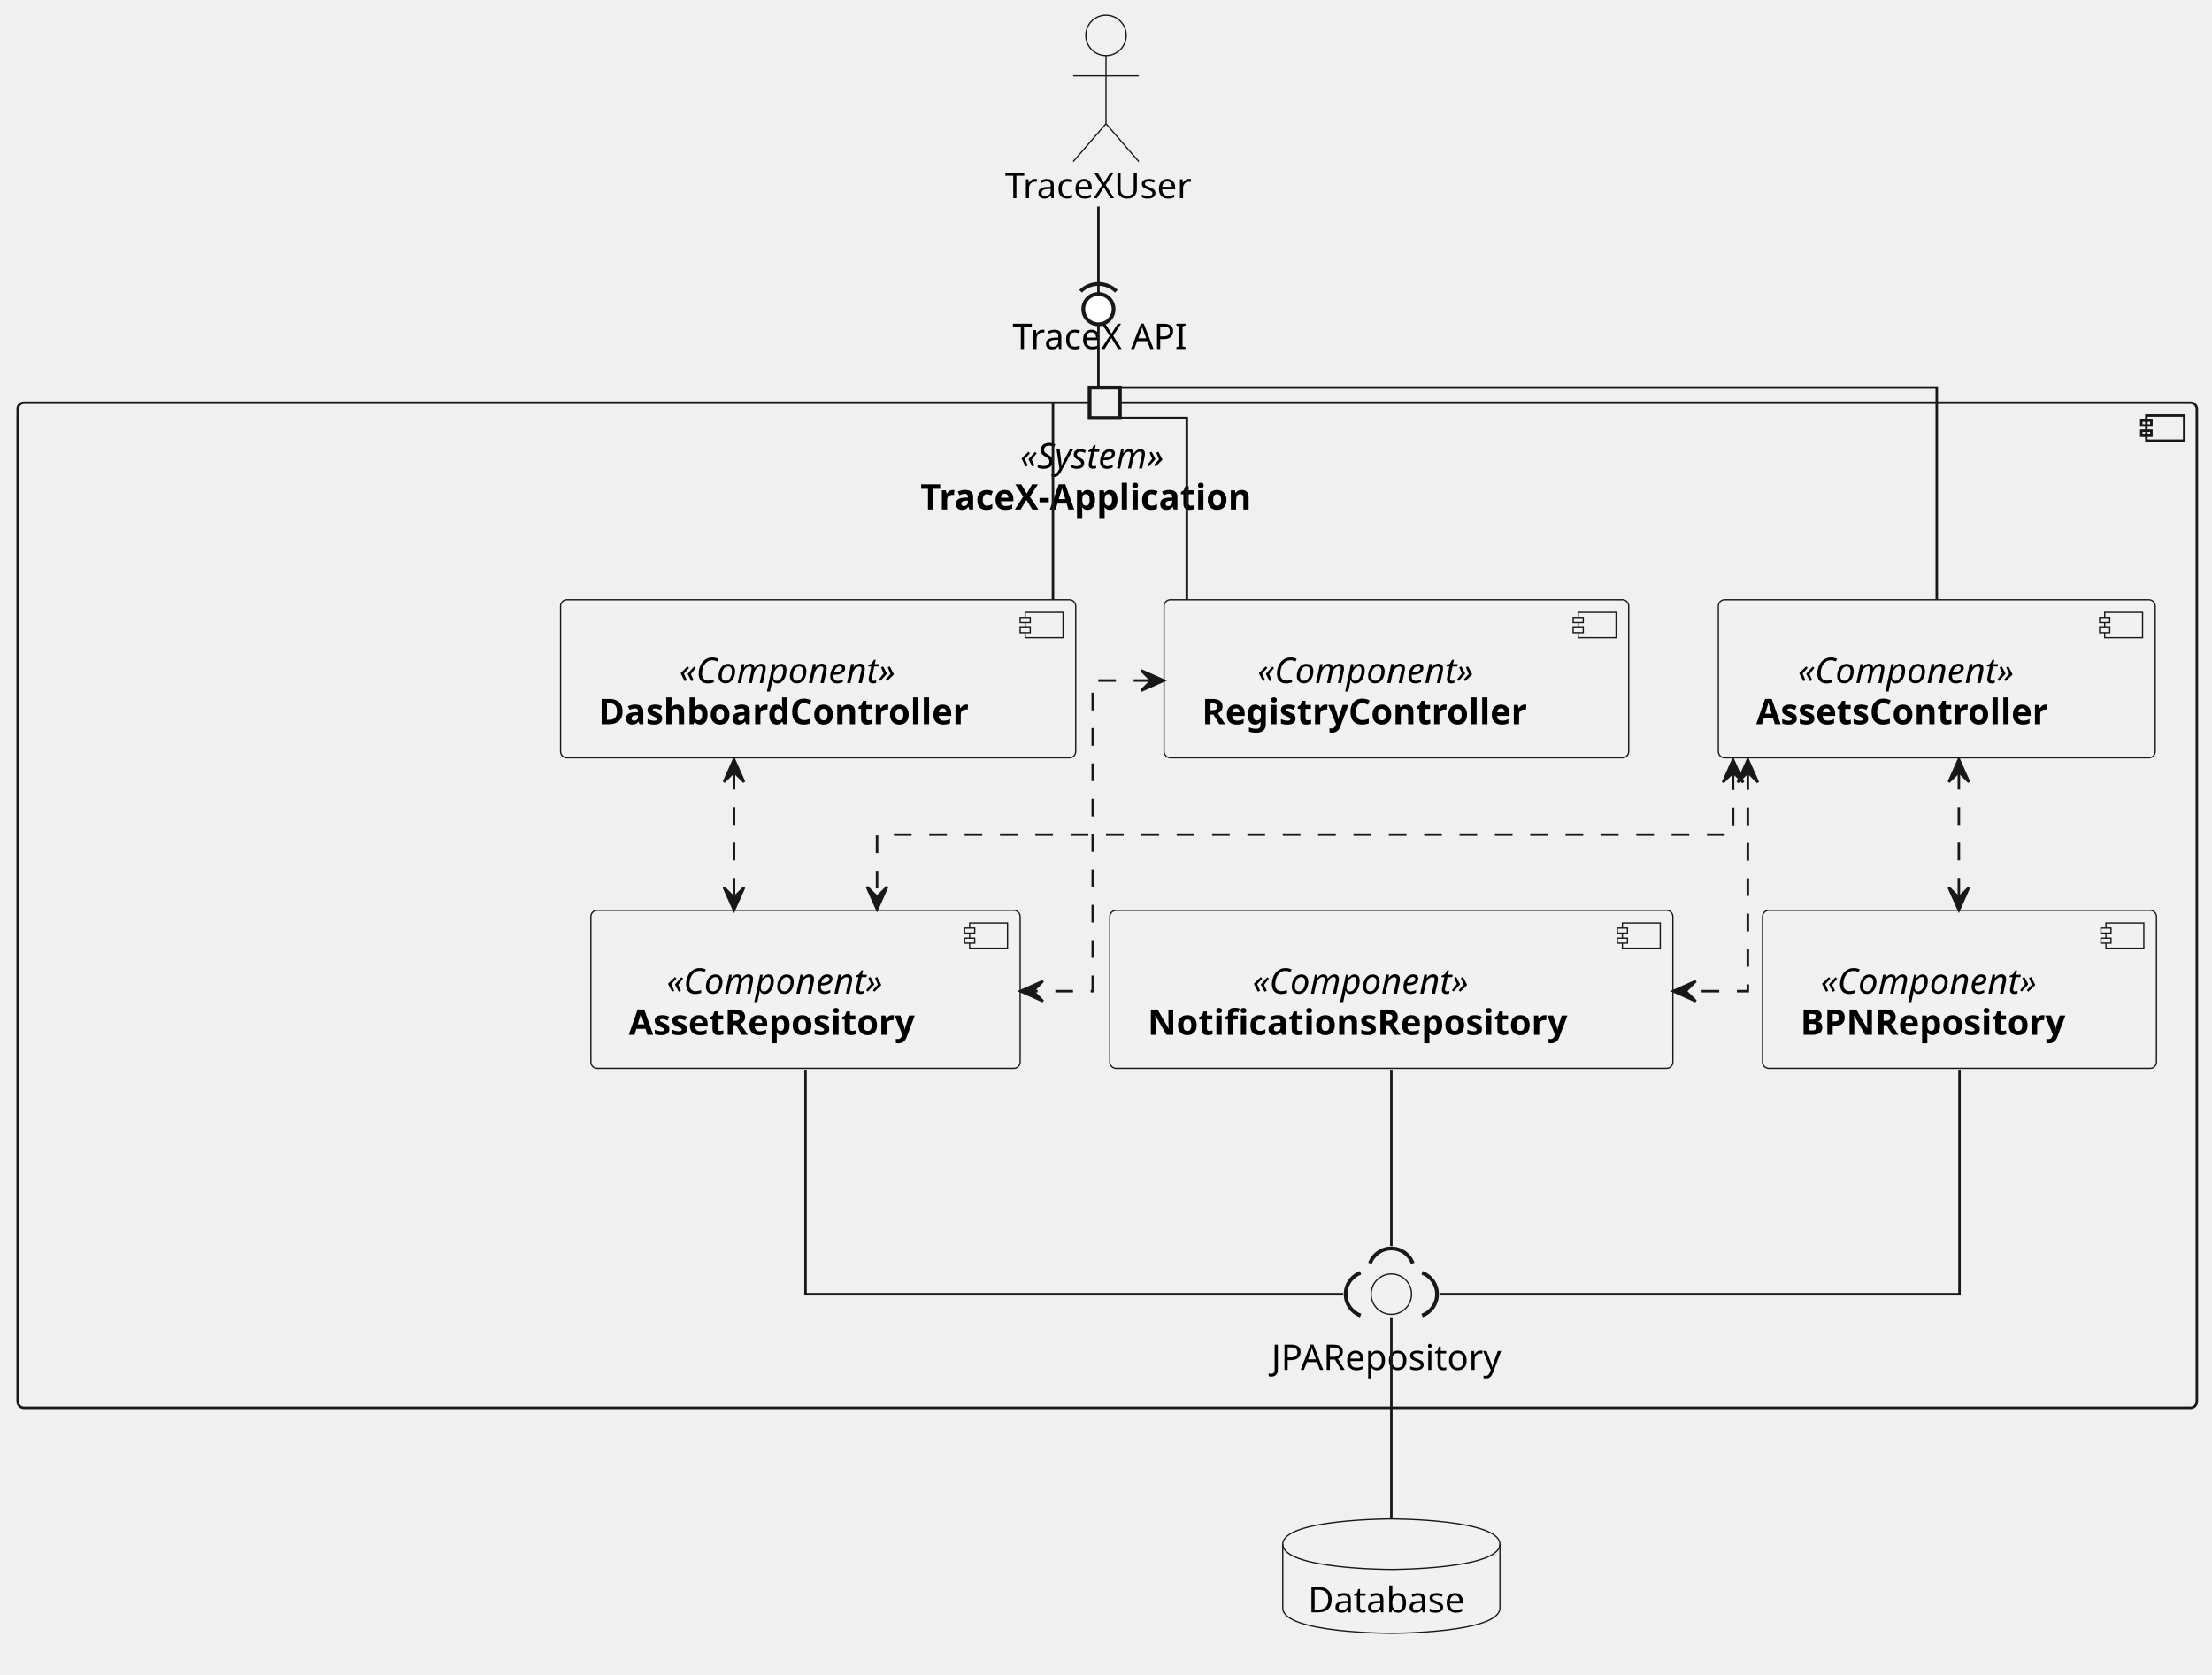
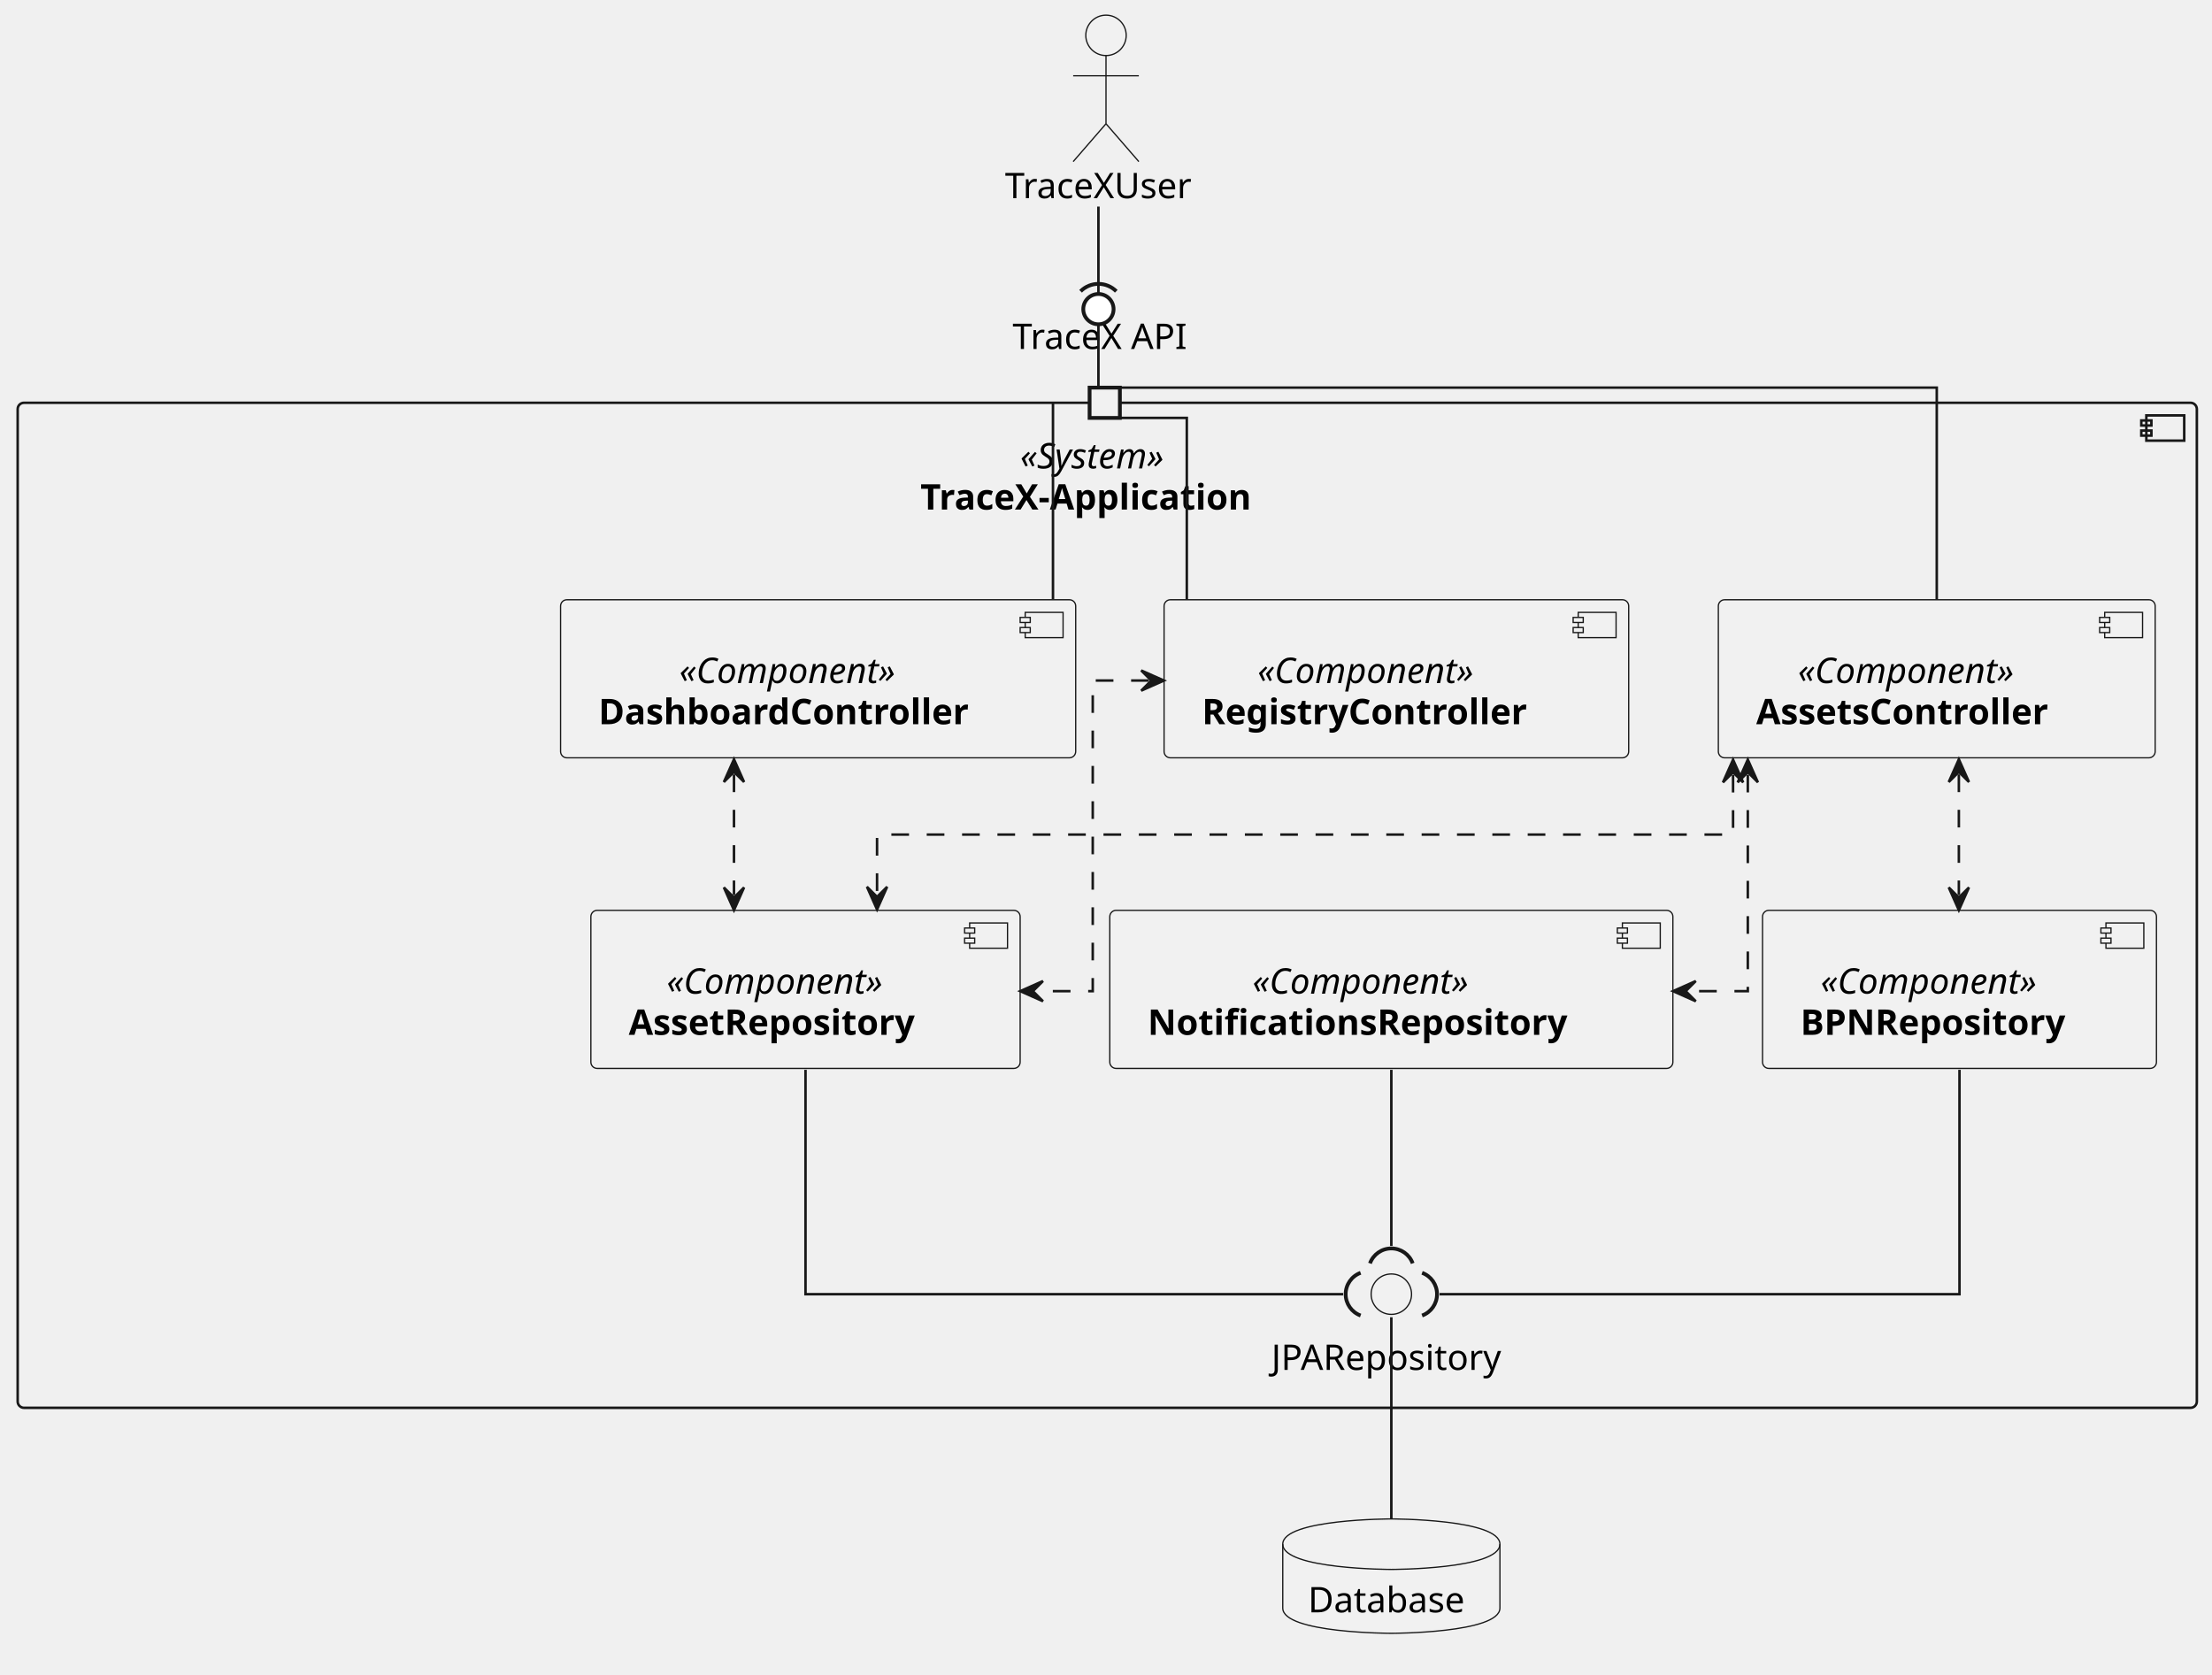
<svg xmlns="http://www.w3.org/2000/svg" contentStyleType="text/css" height="663px" preserveAspectRatio="none" style="width:876px;height:663px;background:#FFFFFF;" version="1.1" viewBox="0 0 876 663" width="876px" zoomAndPan="magnify">
  <defs />
  <g>
    <g id="cluster_TraceX">
      <rect fill="none" height="398" rx="2.5" ry="2.5" style="stroke:#181818;stroke-width:1.0;" width="863" x="7" y="159.5" />
      <rect fill="none" height="10" style="stroke:#181818;stroke-width:1.0;" width="15" x="850" y="164.5" />
      <rect fill="none" height="2" style="stroke:#181818;stroke-width:1.0;" width="4" x="848" y="166.5" />
      <rect fill="none" height="2" style="stroke:#181818;stroke-width:1.0;" width="4" x="848" y="170.5" />
      <text fill="#000000" font-family="Architects daughter" font-size="14" font-style="italic" lengthAdjust="spacing" textLength="69" x="404" y="185.495">«System»</text>
      <text fill="#000000" font-family="Architects daughter" font-size="14" font-weight="bold" lengthAdjust="spacing" textLength="148" x="364.5" y="201.792">TraceX-Application</text>
    </g>
    <g id="elem_AssetsController">
      <rect fill="#F1F1F1" height="62.594" rx="2.5" ry="2.5" style="stroke:#181818;stroke-width:0.5;" width="173" x="680.5" y="237.5" />
      <rect fill="#F1F1F1" height="10" style="stroke:#181818;stroke-width:0.5;" width="15" x="833.5" y="242.5" />
      <rect fill="#F1F1F1" height="2" style="stroke:#181818;stroke-width:0.5;" width="4" x="831.5" y="244.5" />
      <rect fill="#F1F1F1" height="2" style="stroke:#181818;stroke-width:0.5;" width="4" x="831.5" y="248.5" />
      <text fill="#000000" font-family="Architects daughter" font-size="14" font-style="italic" lengthAdjust="spacing" textLength="100" x="712" y="270.495">«Component»</text>
      <text fill="#000000" font-family="Architects daughter" font-size="14" font-weight="bold" lengthAdjust="spacing" textLength="133" x="695.5" y="286.792">AssetsController</text>
    </g>
    <g id="elem_DashboardController">
      <rect fill="#F1F1F1" height="62.594" rx="2.5" ry="2.5" style="stroke:#181818;stroke-width:0.5;" width="204" x="222" y="237.5" />
      <rect fill="#F1F1F1" height="10" style="stroke:#181818;stroke-width:0.5;" width="15" x="406" y="242.5" />
      <rect fill="#F1F1F1" height="2" style="stroke:#181818;stroke-width:0.5;" width="4" x="404" y="244.5" />
      <rect fill="#F1F1F1" height="2" style="stroke:#181818;stroke-width:0.5;" width="4" x="404" y="248.5" />
      <text fill="#000000" font-family="Architects daughter" font-size="14" font-style="italic" lengthAdjust="spacing" textLength="100" x="269" y="270.495">«Component»</text>
      <text fill="#000000" font-family="Architects daughter" font-size="14" font-weight="bold" lengthAdjust="spacing" textLength="164" x="237" y="286.792">DashboardController</text>
    </g>
    <g id="elem_RegistryController">
      <rect fill="#F1F1F1" height="62.594" rx="2.5" ry="2.5" style="stroke:#181818;stroke-width:0.5;" width="184" x="461" y="237.5" />
      <rect fill="#F1F1F1" height="10" style="stroke:#181818;stroke-width:0.5;" width="15" x="625" y="242.5" />
      <rect fill="#F1F1F1" height="2" style="stroke:#181818;stroke-width:0.5;" width="4" x="623" y="244.5" />
      <rect fill="#F1F1F1" height="2" style="stroke:#181818;stroke-width:0.5;" width="4" x="623" y="248.5" />
      <text fill="#000000" font-family="Architects daughter" font-size="14" font-style="italic" lengthAdjust="spacing" textLength="100" x="498" y="270.495">«Component»</text>
      <text fill="#000000" font-family="Architects daughter" font-size="14" font-weight="bold" lengthAdjust="spacing" textLength="144" x="476" y="286.792">RegistryController</text>
    </g>
    <g id="elem_AssetRepository">
      <rect fill="#F1F1F1" height="62.594" rx="2.5" ry="2.5" style="stroke:#181818;stroke-width:0.5;" width="170" x="234" y="360.5" />
      <rect fill="#F1F1F1" height="10" style="stroke:#181818;stroke-width:0.5;" width="15" x="384" y="365.5" />
      <rect fill="#F1F1F1" height="2" style="stroke:#181818;stroke-width:0.5;" width="4" x="382" y="367.5" />
      <rect fill="#F1F1F1" height="2" style="stroke:#181818;stroke-width:0.5;" width="4" x="382" y="371.5" />
      <text fill="#000000" font-family="Architects daughter" font-size="14" font-style="italic" lengthAdjust="spacing" textLength="100" x="264" y="393.495">«Component»</text>
      <text fill="#000000" font-family="Architects daughter" font-size="14" font-weight="bold" lengthAdjust="spacing" textLength="130" x="249" y="409.792">AssetRepository</text>
    </g>
    <g id="elem_NotificationsRepository">
      <rect fill="#F1F1F1" height="62.594" rx="2.5" ry="2.5" style="stroke:#181818;stroke-width:0.5;" width="223" x="439.5" y="360.5" />
      <rect fill="#F1F1F1" height="10" style="stroke:#181818;stroke-width:0.5;" width="15" x="642.5" y="365.5" />
      <rect fill="#F1F1F1" height="2" style="stroke:#181818;stroke-width:0.5;" width="4" x="640.5" y="367.5" />
      <rect fill="#F1F1F1" height="2" style="stroke:#181818;stroke-width:0.5;" width="4" x="640.5" y="371.5" />
      <text fill="#000000" font-family="Architects daughter" font-size="14" font-style="italic" lengthAdjust="spacing" textLength="100" x="496" y="393.495">«Component»</text>
      <text fill="#000000" font-family="Architects daughter" font-size="14" font-weight="bold" lengthAdjust="spacing" textLength="183" x="454.5" y="409.792">NotificationsRepository</text>
    </g>
    <g id="elem_BPNRepository">
      <rect fill="#F1F1F1" height="62.594" rx="2.5" ry="2.5" style="stroke:#181818;stroke-width:0.5;" width="156" x="698" y="360.5" />
      <rect fill="#F1F1F1" height="10" style="stroke:#181818;stroke-width:0.5;" width="15" x="834" y="365.5" />
      <rect fill="#F1F1F1" height="2" style="stroke:#181818;stroke-width:0.5;" width="4" x="832" y="367.5" />
      <rect fill="#F1F1F1" height="2" style="stroke:#181818;stroke-width:0.5;" width="4" x="832" y="371.5" />
      <text fill="#000000" font-family="Architects daughter" font-size="14" font-style="italic" lengthAdjust="spacing" textLength="100" x="721" y="393.495">«Component»</text>
      <text fill="#000000" font-family="Architects daughter" font-size="14" font-weight="bold" lengthAdjust="spacing" textLength="116" x="713" y="409.792">BPNRepository</text>
    </g>
    <text fill="#000000" font-family="Architects daughter" font-size="14" lengthAdjust="spacing" textLength="73" x="401" y="138.198">TraceX API</text>
    <rect fill="#F1F1F1" height="12" style="stroke:#181818;stroke-width:1.5;" width="12" x="431.5" y="153.5" />
    <g id="elem_StoreInterface">
      <ellipse cx="551" cy="512.5" fill="#F1F1F1" rx="8" ry="8" style="stroke:#181818;stroke-width:0.5;" />
      <text fill="#000000" font-family="Architects daughter" font-size="14" lengthAdjust="spacing" textLength="95" x="503.5" y="542.495">JPARepository</text>
    </g>
    <g id="elem_TraceXUser">
      <ellipse cx="438" cy="14" fill="#F1F1F1" rx="8" ry="8" style="stroke:#181818;stroke-width:0.5;" />
      <path d="M438,22 L438,49 M425,30 L451,30 M438,49 L425,64 M438,49 L451,64 " fill="none" style="stroke:#181818;stroke-width:0.5;" />
      <text fill="#000000" font-family="Architects daughter" font-size="14" lengthAdjust="spacing" textLength="80" x="398" y="78.495">TraceXUser</text>
    </g>
    <g id="elem_BlobStore">
      <path d="M508,611.5 C508,601.5 551,601.5 551,601.5 C551,601.5 594,601.5 594,611.5 L594,636.797 C594,646.797 551,646.797 551,646.797 C551,646.797 508,646.797 508,636.797 L508,611.5 " fill="#F1F1F1" style="stroke:#181818;stroke-width:0.5;" />
      <path d="M508,611.5 C508,621.5 551,621.5 551,621.5 C551,621.5 594,621.5 594,611.5 " fill="none" style="stroke:#181818;stroke-width:0.5;" />
      <text fill="#000000" font-family="Architects daughter" font-size="14" lengthAdjust="spacing" textLength="66" x="518" y="638.495">Database</text>
    </g>
    <g id="link_AssetsController_AssetRepository">
-       <path d="M686.33,305.83 C686.33,305.83 686.33,330.5 686.33,330.5 C686.33,330.5 347.33,330.5 347.33,330.5 C347.33,330.5 347.33,355.17 347.33,355.17 " fill="none" id="AssetsController-AssetRepository" style="stroke:#181818;stroke-width:1.0;stroke-dasharray:7.0,7.0;" />
+       <path d="M686.33,306.83 C686.33,321.84 686.33,330.5 686.33,330.5 C686.33,330.5 347.33,330.5 347.33,330.5 C347.33,330.5 347.33,339.16 347.33,354.17 " fill="none" id="AssetsController-AssetRepository" style="stroke:#181818;stroke-width:1.0;stroke-dasharray:7.0,7.0;" />
      <polygon fill="#181818" points="686.33,300.83,682.33,309.83,686.33,305.83,690.33,309.83,686.33,300.83" style="stroke:#181818;stroke-width:1.0;" />
      <polygon fill="#181818" points="347.33,360.17,351.33,351.17,347.33,355.17,343.33,351.17,347.33,360.17" style="stroke:#181818;stroke-width:1.0;" />
    </g>
    <g id="link_AssetsController_NotificationsRepository">
-       <path d="M692.17,305.8 C692.17,305.8 692.17,392.5 692.17,392.5 C692.17,392.5 667.57,392.5 667.57,392.5 " fill="none" id="AssetsController-NotificationsRepository" style="stroke:#181818;stroke-width:1.0;stroke-dasharray:7.0,7.0;" />
+       <path d="M692.17,306.8 C692.17,343.4 692.17,392.5 692.17,392.5 C692.17,392.5 685.89,392.5 668.57,392.5 " fill="none" id="AssetsController-NotificationsRepository" style="stroke:#181818;stroke-width:1.0;stroke-dasharray:7.0,7.0;" />
      <polygon fill="#181818" points="692.17,300.8,688.17,309.8,692.17,305.8,696.17,309.8,692.17,300.8" style="stroke:#181818;stroke-width:1.0;" />
      <polygon fill="#181818" points="662.57,392.5,671.57,396.5,667.57,392.5,671.57,388.5,662.57,392.5" style="stroke:#181818;stroke-width:1.0;" />
    </g>
    <g id="link_AssetsController_BPNRepository">
-       <path d="M775.75,305.68 C775.75,305.68 775.75,355.43 775.75,355.43 " fill="none" id="AssetsController-BPNRepository" style="stroke:#181818;stroke-width:1.0;stroke-dasharray:7.0,7.0;" />
+       <path d="M775.75,306.68 C775.75,325.04 775.75,336.09 775.75,354.43 " fill="none" id="AssetsController-BPNRepository" style="stroke:#181818;stroke-width:1.0;stroke-dasharray:7.0,7.0;" />
      <polygon fill="#181818" points="775.75,300.68,771.75,309.68,775.75,305.68,779.75,309.68,775.75,300.68" style="stroke:#181818;stroke-width:1.0;" />
      <polygon fill="#181818" points="775.75,360.43,779.75,351.43,775.75,355.43,771.75,351.43,775.75,360.43" style="stroke:#181818;stroke-width:1.0;" />
    </g>
    <g id="link_DashboardController_AssetRepository">
-       <path d="M290.67,305.68 C290.67,305.68 290.67,355.43 290.67,355.43 " fill="none" id="DashboardController-AssetRepository" style="stroke:#181818;stroke-width:1.0;stroke-dasharray:7.0,7.0;" />
+       <path d="M290.67,306.68 C290.67,325.04 290.67,336.09 290.67,354.43 " fill="none" id="DashboardController-AssetRepository" style="stroke:#181818;stroke-width:1.0;stroke-dasharray:7.0,7.0;" />
      <polygon fill="#181818" points="290.67,300.68,286.67,309.68,290.67,305.68,294.67,309.68,290.67,300.68" style="stroke:#181818;stroke-width:1.0;" />
      <polygon fill="#181818" points="290.67,360.43,294.67,351.43,290.67,355.43,286.67,351.43,290.67,360.43" style="stroke:#181818;stroke-width:1.0;" />
    </g>
    <g id="link_RegistryController_AssetRepository">
-       <path d="M455.94,269.5 C455.94,269.5 432.75,269.5 432.75,269.5 C432.75,269.5 432.75,392.5 432.75,392.5 C432.75,392.5 409.05,392.5 409.05,392.5 " fill="none" id="RegistryController-AssetRepository" style="stroke:#181818;stroke-width:1.0;stroke-dasharray:7.0,7.0;" />
+       <path d="M454.94,269.5 C438.64,269.5 432.75,269.5 432.75,269.5 C432.75,269.5 432.75,392.5 432.75,392.5 C432.75,392.5 426.5,392.5 410.05,392.5 " fill="none" id="RegistryController-AssetRepository" style="stroke:#181818;stroke-width:1.0;stroke-dasharray:7.0,7.0;" />
      <polygon fill="#181818" points="460.94,269.5,451.94,265.5,455.94,269.5,451.94,273.5,460.94,269.5" style="stroke:#181818;stroke-width:1.0;" />
      <polygon fill="#181818" points="404.05,392.5,413.05,396.5,409.05,392.5,413.05,388.5,404.05,392.5" style="stroke:#181818;stroke-width:1.0;" />
    </g>
    <g id="link_BPNRepository_StoreInterface">
-       <path d="M776,423.66 C776,459.36 776,512.5 776,512.5 C776,512.5 570.1,512.5 570.1,512.5 " fill="none" id="BPNRepository-to-StoreInterface" style="stroke:#181818;stroke-width:1.0;" />
+       <path d="M776,423.66 C776,459.36 776,512.5 776,512.5 C776,512.5 612.19,512.5 570.1,512.5 " fill="none" id="BPNRepository-to-StoreInterface" style="stroke:#181818;stroke-width:1.0;" />
      <path d="M563.178,520.957 A9,9 0 0 0 563.178 504.043" fill="none" style="stroke:#181818;stroke-width:1.5;" />
    </g>
    <g id="link_AssetRepository_StoreInterface">
-       <path d="M319,423.66 C319,459.36 319,512.5 319,512.5 C319,512.5 531.91,512.5 531.91,512.5 " fill="none" id="AssetRepository-to-StoreInterface" style="stroke:#181818;stroke-width:1.0;" />
+       <path d="M319,423.66 C319,459.36 319,512.5 319,512.5 C319,512.5 489.01,512.5 531.91,512.5 " fill="none" id="AssetRepository-to-StoreInterface" style="stroke:#181818;stroke-width:1.0;" />
      <path d="M538.832,504.043 A9,9 0 0 0 538.832 520.957" fill="none" style="stroke:#181818;stroke-width:1.5;" />
    </g>
    <g id="link_NotificationsRepository_StoreInterface">
-       <path d="M551,423.66 C551,423.66 551,493.38 551,493.38 " fill="none" id="NotificationsRepository-to-StoreInterface" style="stroke:#181818;stroke-width:1.0;" />
+       <path d="M551,423.66 C551,450.3 551,476.64 551,493.38 " fill="none" id="NotificationsRepository-to-StoreInterface" style="stroke:#181818;stroke-width:1.0;" />
      <path d="M559.457,500.302 A9,9 0 0 0 542.543 500.302" fill="none" style="stroke:#181818;stroke-width:1.5;" />
    </g>
    <g id="link_TraceXUser_API_PORT">
      <path d="M435,81.8 C435,107.94 435,140.12 435,153.37 " fill="none" id="TraceXUser-API_PORT" style="stroke:#181818;stroke-width:1.0;" />
      <path d="M442.071,115.348 A10,10 0 0 0 427.929 115.348" fill="none" style="stroke:#181818;stroke-width:1.5;" />
      <ellipse cx="435" cy="122.419" fill="#FFFFFF" rx="6" ry="6" style="stroke:#181818;stroke-width:1.5;" />
    </g>
    <g id="link_API_PORT_AssetsController">
      <path d="M443.71,153.5 C487.4,153.5 767,153.5 767,153.5 C767,153.5 767,203.24 767,237.44 " fill="none" id="API_PORT-AssetsController" style="stroke:#181818;stroke-width:1.0;" />
    </g>
    <g id="link_API_PORT_DashboardController">
      <path d="M417,159.58 C417,161.7 417,205.74 417,237.3 " fill="none" id="API_PORT-DashboardController" style="stroke:#181818;stroke-width:1.0;" />
    </g>
    <g id="link_API_PORT_RegistryController">
      <path d="M443.57,165.5 C452.74,165.5 470,165.5 470,165.5 C470,165.5 470,206.95 470,237.38 " fill="none" id="API_PORT-RegistryController" style="stroke:#181818;stroke-width:1.0;" />
    </g>
    <g id="link_StoreInterface_BlobStore">
      <path d="M551,521.62 C551,538.89 551,576.81 551,601.34 " fill="none" id="StoreInterface-BlobStore" style="stroke:#181818;stroke-width:1.0;" />
    </g>
  </g>
</svg>
